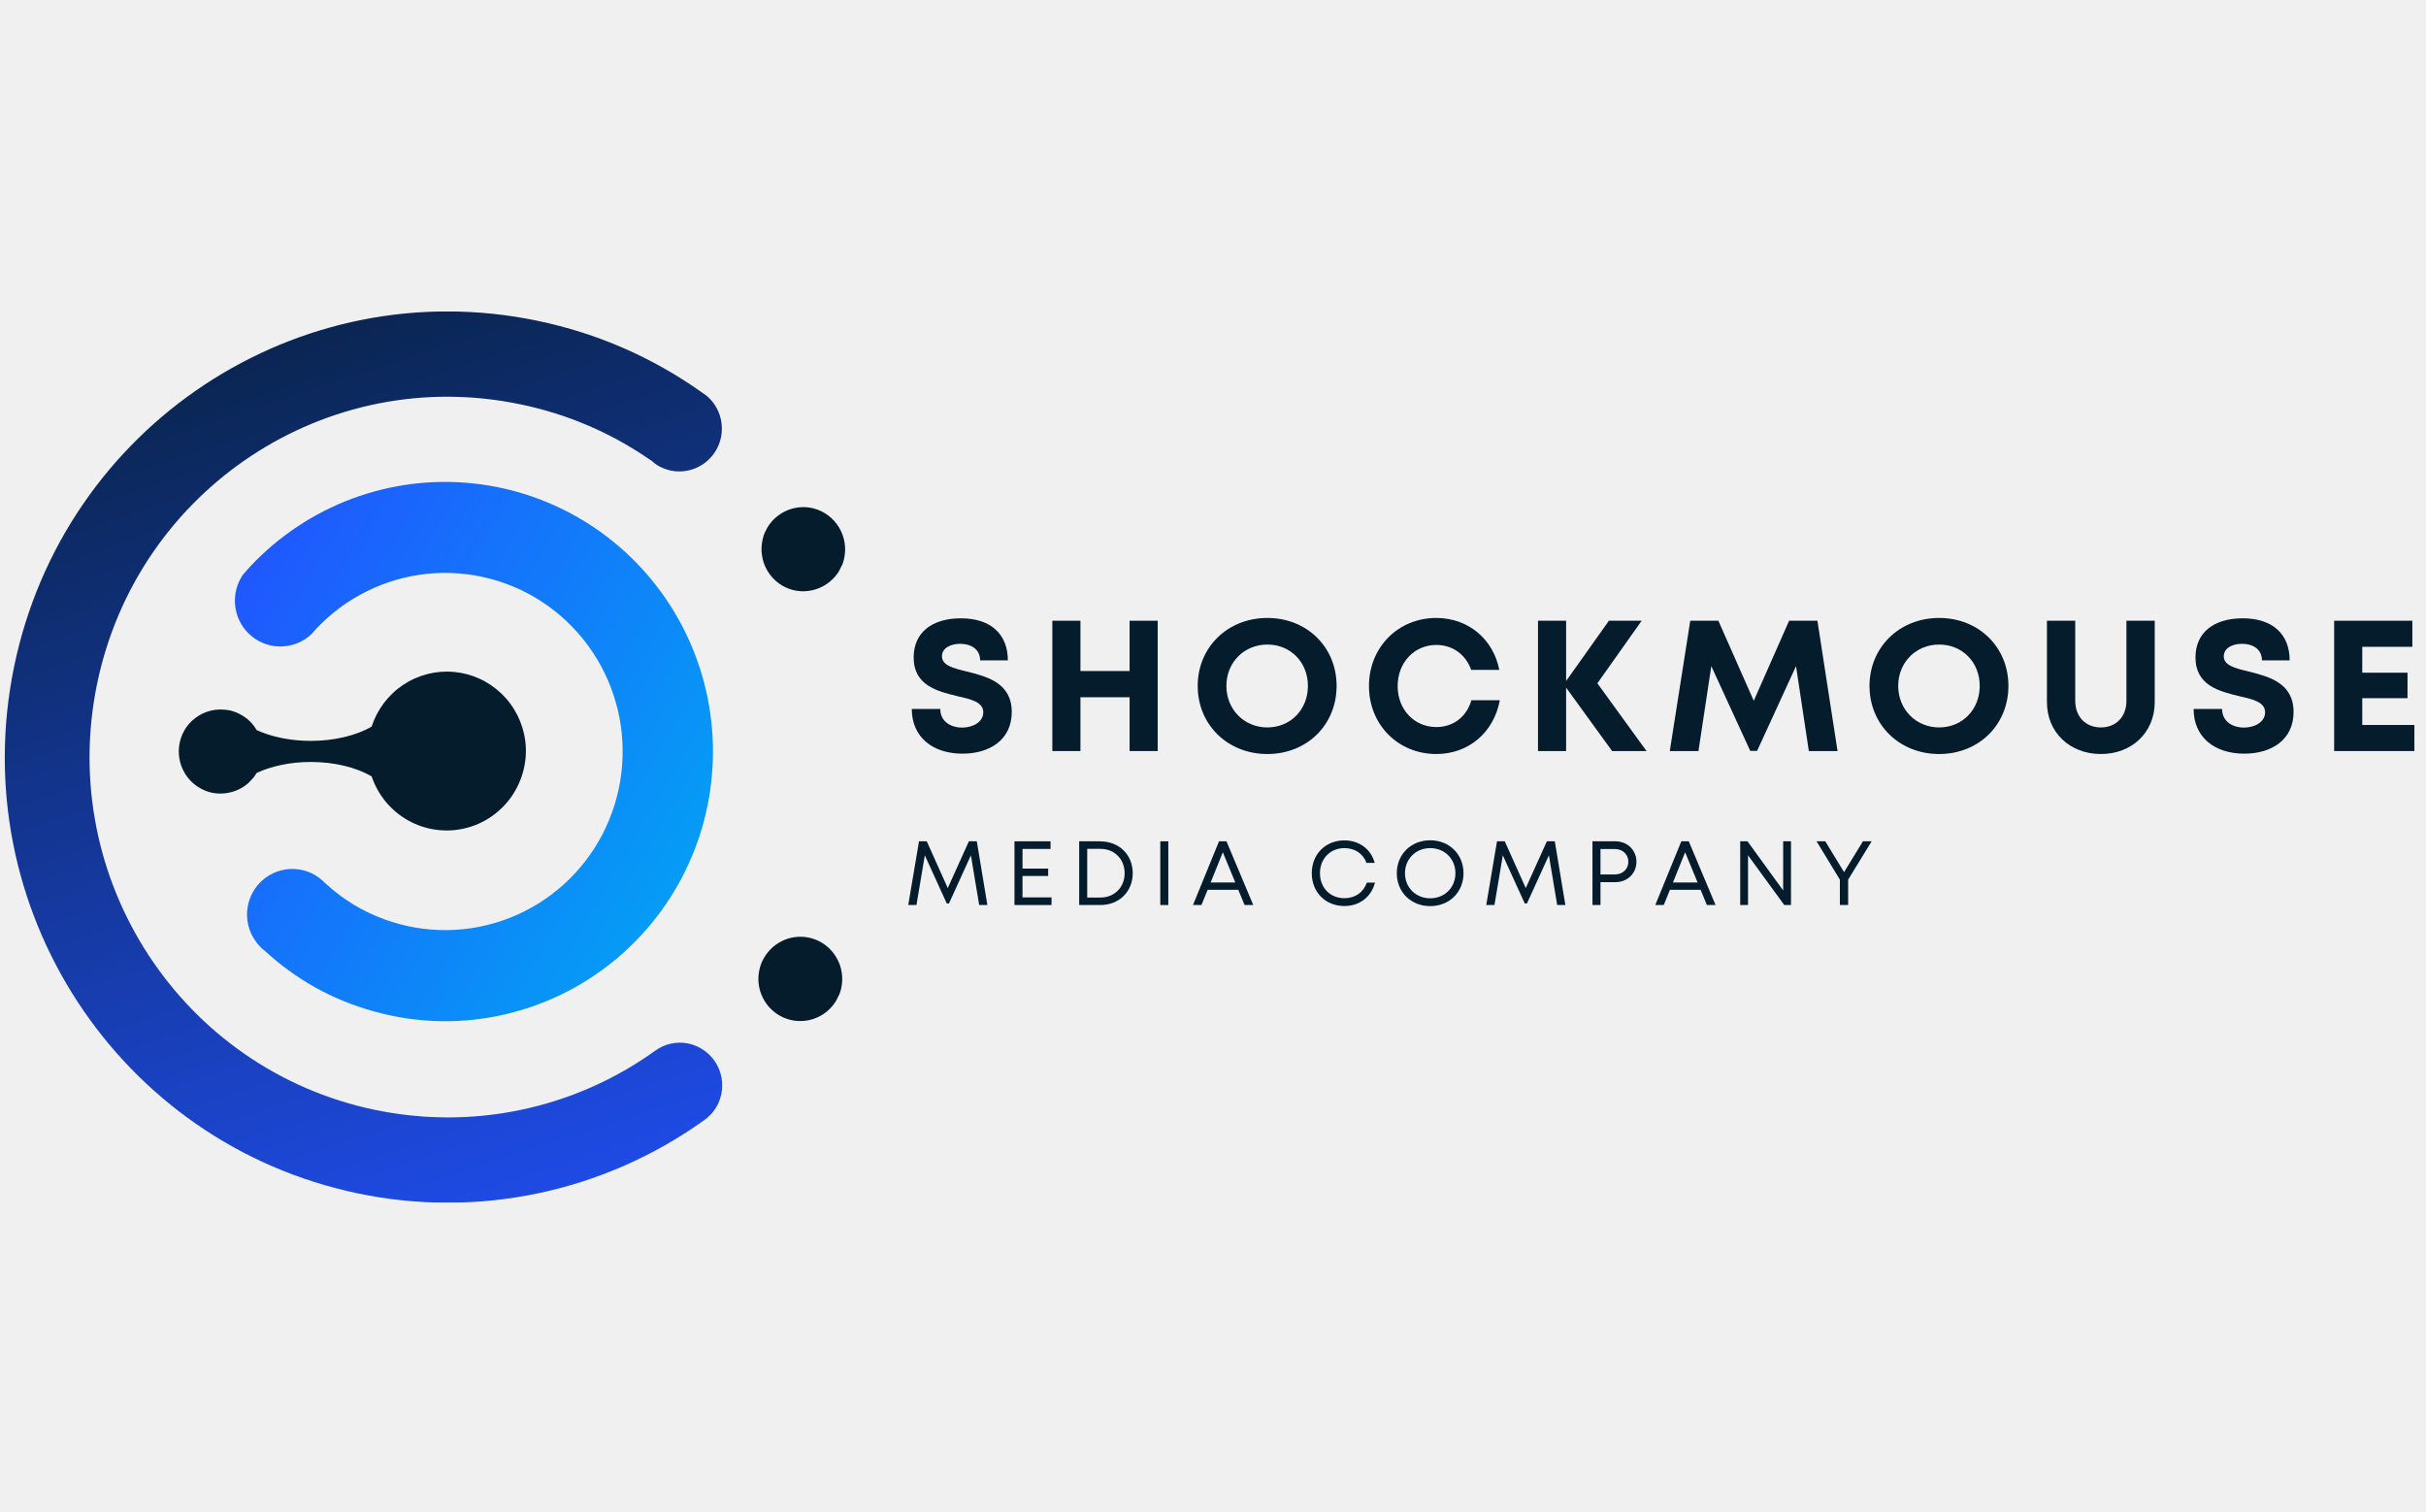
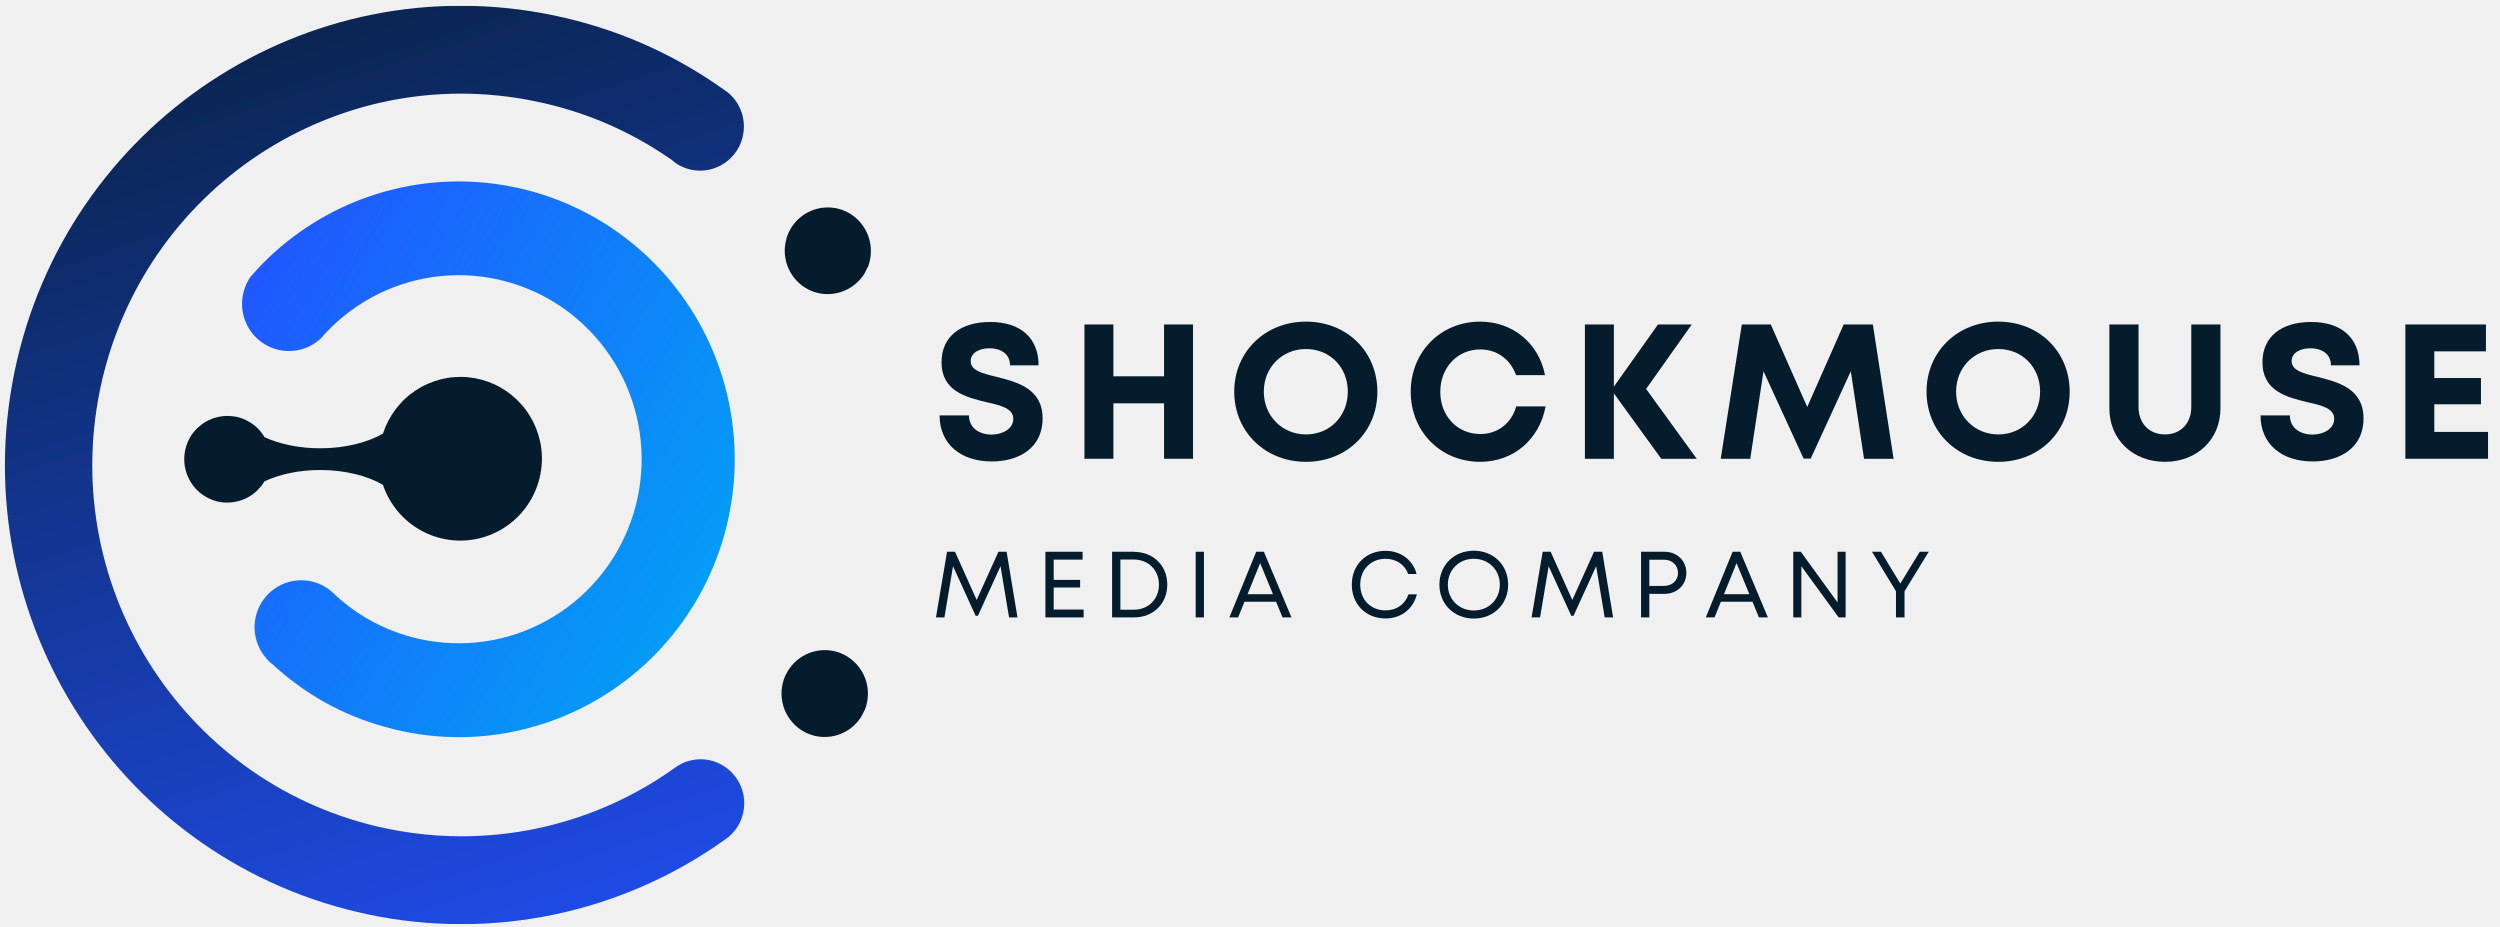
- <svg xmlns="http://www.w3.org/2000/svg" xmlns:xlink="http://www.w3.org/1999/xlink" width="175px" height="109px" viewBox="0 0 294 109" version="1.1">
+ <svg xmlns="http://www.w3.org/2000/svg" xmlns:xlink="http://www.w3.org/1999/xlink" viewBox="0 0 294 109" version="1.1">
  <defs>
    <polygon id="path-1" points="0.5 0.68 88 0.68 88 108.68 0.5 108.68" />
    <path d="M83.426,89.395 C82.719,89.246 82.012,89.25 81.305,89.406 C80.598,89.562 79.953,89.855 79.371,90.285 C77.398,91.699 75.32,92.938 73.141,94 C70.961,95.062 68.707,95.934 66.379,96.613 C64.055,97.297 61.688,97.777 59.281,98.055 C56.875,98.336 54.461,98.414 52.043,98.285 L51.352,98.246 C49.367,98.109 47.398,97.84 45.449,97.434 C21.977,92.543 6.902,69.434 11.762,45.828 C16.625,22.227 39.586,7.035 63.039,11.93 C68.785,13.117 74.07,15.387 78.898,18.738 L78.918,18.738 C79.207,19.008 79.52,19.242 79.863,19.434 C80.324,19.68 80.809,19.859 81.32,19.969 C81.887,20.082 82.461,20.098 83.035,20.02 C83.605,19.938 84.152,19.766 84.668,19.5 C85.184,19.238 85.645,18.895 86.043,18.473 C86.445,18.051 86.77,17.578 87.012,17.047 C87.254,16.52 87.402,15.965 87.457,15.383 C87.516,14.801 87.473,14.23 87.34,13.66 C87.203,13.094 86.977,12.566 86.664,12.074 C86.352,11.586 85.965,11.16 85.512,10.801 L85.492,10.801 L85.156,10.562 L85.078,10.504 C79.023,6.215 72.375,3.32 65.125,1.809 C36.121,-4.23 7.73,14.523 1.707,43.73 C-4.312,72.938 14.34,101.492 43.363,107.551 C46.961,108.305 50.602,108.68 54.277,108.68 C57.953,108.68 61.59,108.301 65.188,107.547 C68.785,106.793 72.27,105.676 75.641,104.199 C79.012,102.723 82.195,100.918 85.195,98.781 L85.293,98.719 L85.512,98.543 L85.609,98.484 C86.555,97.703 87.16,96.715 87.418,95.512 C87.488,95.18 87.524,94.844 87.524,94.504 C87.527,94.164 87.496,93.828 87.434,93.492 C87.367,93.16 87.273,92.836 87.145,92.52 C87.02,92.207 86.863,91.906 86.68,91.621 C86.492,91.34 86.281,91.074 86.043,90.832 C85.809,90.59 85.551,90.375 85.27,90.184 C84.992,89.992 84.699,89.832 84.387,89.699 C84.078,89.562 83.754,89.465 83.426,89.395 Z" id="path-3" />
    <linearGradient x1="37.085%" y1="-4.575%" x2="68.519%" y2="100.772%" id="linearGradient-5">
      <stop stop-color="#051C2C" offset="0%" />
      <stop stop-color="#2251FF" offset="100%" />
    </linearGradient>
    <polygon id="path-6" points="0 0 10.5 0 10.5 11 0 11" />
    <path d="M6.578,0.543 C6.047,0.41 5.512,0.367 4.969,0.406 C4.426,0.449 3.902,0.574 3.398,0.785 C2.898,0.996 2.441,1.281 2.027,1.637 C1.613,1.996 1.27,2.41 0.988,2.879 C0.91,3.059 0.812,3.215 0.73,3.375 C0.594,3.652 0.496,3.941 0.438,4.246 C0.355,4.57 0.309,4.898 0.289,5.234 C0.273,5.57 0.289,5.902 0.34,6.234 C0.387,6.566 0.469,6.891 0.578,7.203 C0.691,7.52 0.832,7.824 1.004,8.109 C1.172,8.398 1.371,8.664 1.594,8.914 C1.816,9.164 2.062,9.387 2.328,9.59 C2.598,9.789 2.879,9.961 3.18,10.105 C3.48,10.246 3.793,10.359 4.117,10.441 C4.637,10.57 5.16,10.613 5.695,10.574 C6.227,10.535 6.742,10.414 7.238,10.215 C7.73,10.012 8.188,9.742 8.598,9.398 C9.008,9.055 9.359,8.656 9.645,8.207 L10.02,7.453 L10.039,7.453 C10.141,7.215 10.219,6.973 10.277,6.719 C10.355,6.395 10.398,6.066 10.414,5.73 C10.43,5.398 10.41,5.066 10.359,4.734 C10.309,4.402 10.227,4.082 10.113,3.766 C10,3.453 9.859,3.152 9.688,2.867 C9.516,2.578 9.32,2.312 9.094,2.066 C8.871,1.816 8.625,1.594 8.359,1.395 C8.094,1.195 7.809,1.023 7.508,0.879 C7.211,0.738 6.898,0.625 6.578,0.543 Z" id="path-8" />
    <polygon id="path-10" points="0 0 11.5 0 11.5 11 0 11" />
    <path d="M7.223,0.602 C6.695,0.469 6.156,0.426 5.613,0.469 C5.07,0.508 4.551,0.633 4.047,0.844 C3.543,1.055 3.086,1.34 2.672,1.695 C2.262,2.055 1.914,2.469 1.633,2.938 L1.359,3.434 C1.238,3.715 1.141,4.008 1.062,4.305 C0.914,4.895 0.871,5.492 0.934,6.098 C1,6.707 1.164,7.281 1.434,7.828 C1.703,8.375 2.055,8.855 2.496,9.273 C2.938,9.695 3.434,10.023 3.992,10.262 C4.551,10.5 5.129,10.637 5.734,10.664 C6.34,10.695 6.93,10.617 7.508,10.434 C8.086,10.25 8.613,9.973 9.094,9.602 C9.57,9.227 9.973,8.781 10.293,8.266 C10.43,8.027 10.547,7.77 10.664,7.531 L10.684,7.531 C10.785,7.293 10.844,7.059 10.922,6.801 C11,6.473 11.047,6.145 11.062,5.809 C11.078,5.473 11.062,5.141 11.012,4.809 C10.961,4.477 10.883,4.152 10.77,3.836 C10.656,3.523 10.512,3.219 10.34,2.934 C10.168,2.645 9.973,2.379 9.75,2.129 C9.523,1.879 9.277,1.656 9.012,1.457 C8.742,1.258 8.461,1.086 8.16,0.941 C7.855,0.797 7.547,0.684 7.223,0.602 Z" id="path-12" />
    <polygon id="path-14" points="0 0 43 0 43 20 0 20" />
    <path d="M42.648,8.68 C42.578,8.145 42.461,7.613 42.301,7.098 C42.141,6.578 41.938,6.078 41.695,5.594 C41.449,5.109 41.168,4.652 40.844,4.215 C40.523,3.777 40.168,3.375 39.777,3 C39.387,2.625 38.969,2.285 38.523,1.98 C38.078,1.676 37.609,1.41 37.117,1.188 C36.625,0.961 36.121,0.781 35.598,0.641 C35.078,0.504 34.547,0.41 34.012,0.363 C33.473,0.312 32.938,0.309 32.398,0.352 C31.859,0.395 31.332,0.484 30.809,0.617 C30.285,0.75 29.777,0.926 29.285,1.145 C28.789,1.363 28.32,1.621 27.867,1.922 C27.418,2.223 26.996,2.555 26.605,2.926 C26.211,3.297 25.852,3.699 25.523,4.133 C25.199,4.562 24.91,5.02 24.66,5.5 C24.41,5.98 24.203,6.48 24.035,6.996 C22.148,8.066 19.551,8.719 16.656,8.719 C14.18,8.719 11.895,8.227 10.105,7.414 C9.648,6.625 9.027,6.012 8.234,5.57 C7.848,5.344 7.434,5.172 6.996,5.059 C6.738,4.996 6.473,4.957 6.211,4.938 C5.477,4.867 4.766,4.953 4.07,5.195 C3.379,5.438 2.766,5.812 2.234,6.324 L2.215,6.324 L1.84,6.738 C1.641,6.965 1.473,7.207 1.328,7.473 C1.164,7.766 1.031,8.07 0.926,8.387 C0.82,8.707 0.746,9.031 0.703,9.367 C0.664,9.699 0.656,10.035 0.68,10.367 C0.703,10.703 0.758,11.031 0.848,11.355 C0.938,11.68 1.055,11.992 1.207,12.293 C1.355,12.59 1.531,12.875 1.738,13.141 C1.941,13.402 2.172,13.645 2.426,13.867 C2.676,14.086 2.949,14.277 3.238,14.441 C4.16,14.969 5.152,15.184 6.211,15.078 C6.477,15.051 6.738,15.004 6.996,14.938 C7.816,14.73 8.535,14.34 9.16,13.77 L9.73,13.156 C9.73,13.145 9.738,13.137 9.75,13.137 L10.105,12.602 C11.895,11.77 14.18,11.273 16.656,11.273 C19.551,11.273 22.148,11.93 24.035,13.016 C24.227,13.578 24.465,14.121 24.754,14.641 C25.043,15.156 25.379,15.645 25.754,16.102 C26.133,16.559 26.551,16.977 27.004,17.355 C27.461,17.734 27.945,18.066 28.461,18.355 C28.977,18.645 29.516,18.883 30.078,19.074 C30.637,19.262 31.207,19.398 31.793,19.48 C32.379,19.562 32.965,19.59 33.555,19.566 C34.145,19.539 34.73,19.457 35.305,19.324 C35.879,19.188 36.438,19.004 36.977,18.766 C37.52,18.527 38.035,18.238 38.523,17.906 C39.012,17.57 39.465,17.195 39.887,16.777 C40.305,16.359 40.684,15.906 41.02,15.418 C41.355,14.93 41.645,14.414 41.887,13.871 C42.129,13.328 42.32,12.77 42.461,12.191 C42.598,11.613 42.684,11.027 42.719,10.434 C42.75,9.84 42.727,9.25 42.648,8.66 L42.648,8.68 Z" id="path-16" />
    <polygon id="path-18" points="0 0 59 0 59 66 0 66" />
    <path d="M17.293,64.492 C19.977,65.246 22.715,65.645 25.5,65.688 C28.289,65.727 31.035,65.406 33.742,64.73 L34.883,64.414 L34.902,64.414 C35.5,64.242 36.094,64.051 36.68,63.844 C37.266,63.637 37.848,63.414 38.418,63.172 C38.992,62.934 39.559,62.676 40.121,62.402 C40.68,62.129 41.23,61.84 41.773,61.535 C42.316,61.23 42.848,60.906 43.375,60.57 C43.898,60.234 44.41,59.887 44.918,59.52 C45.422,59.152 45.914,58.773 46.398,58.379 C46.879,57.984 47.352,57.578 47.809,57.156 C48.27,56.734 48.715,56.301 49.152,55.852 C49.586,55.406 50.008,54.945 50.414,54.473 C50.824,54 51.219,53.52 51.602,53.023 C51.98,52.531 52.348,52.023 52.699,51.508 C53.051,50.992 53.387,50.469 53.711,49.934 C54.031,49.398 54.34,48.852 54.629,48.301 C54.922,47.746 55.195,47.188 55.453,46.617 C55.711,46.047 55.957,45.473 56.18,44.891 C56.406,44.309 56.617,43.719 56.809,43.125 C57,42.527 57.176,41.93 57.336,41.324 C57.492,40.719 57.633,40.109 57.758,39.496 C57.879,38.883 57.988,38.266 58.074,37.648 C58.164,37.027 58.234,36.406 58.285,35.781 C58.34,35.16 58.375,34.535 58.391,33.91 C58.406,33.285 58.406,32.66 58.391,32.035 C58.371,31.41 58.332,30.785 58.281,30.16 C58.227,29.539 58.152,28.918 58.062,28.297 C57.973,27.68 57.867,27.062 57.742,26.449 C57.617,25.836 57.477,25.227 57.316,24.621 C57.156,24.02 56.98,23.418 56.785,22.824 C56.59,22.23 56.379,21.641 56.152,21.059 C55.926,20.477 55.684,19.902 55.422,19.332 C55.16,18.766 54.887,18.203 54.594,17.652 C54.301,17.102 53.992,16.559 53.672,16.023 C53.348,15.488 53.008,14.965 52.656,14.449 C52.301,13.934 51.934,13.43 51.551,12.938 C51.172,12.441 50.773,11.961 50.367,11.488 C49.957,11.02 49.535,10.559 49.098,10.113 C48.66,9.668 48.215,9.234 47.754,8.812 C47.293,8.395 46.82,7.984 46.336,7.594 C45.855,7.199 45.359,6.82 44.855,6.457 C44.348,6.094 43.832,5.742 43.309,5.406 C42.781,5.074 42.25,4.754 41.707,4.449 C41.16,4.145 40.609,3.859 40.051,3.586 C39.492,3.312 38.922,3.059 38.348,2.82 C37.773,2.578 37.195,2.359 36.605,2.152 C36.02,1.945 35.426,1.758 34.828,1.586 C34.23,1.414 33.629,1.262 33.023,1.125 C32.414,0.988 31.805,0.871 31.191,0.77 C30.578,0.668 29.961,0.582 29.344,0.52 C28.727,0.453 28.105,0.402 27.484,0.375 C26.863,0.344 26.242,0.332 25.621,0.34 C25,0.344 24.379,0.367 23.758,0.41 C23.137,0.453 22.52,0.512 21.902,0.59 C21.285,0.668 20.672,0.766 20.059,0.879 C19.449,0.992 18.84,1.121 18.238,1.27 C17.633,1.418 17.035,1.582 16.438,1.766 C15.844,1.949 15.254,2.148 14.672,2.367 C14.09,2.582 13.512,2.816 12.945,3.066 C12.375,3.32 11.812,3.586 11.258,3.867 C10.703,4.152 10.156,4.449 9.617,4.766 C9.082,5.078 8.555,5.41 8.035,5.754 C7.516,6.098 7.008,6.457 6.512,6.832 C6.012,7.207 5.523,7.594 5.047,7.996 C4.574,8.398 4.109,8.816 3.656,9.246 C3.203,9.676 2.766,10.117 2.336,10.57 L1.492,11.523 C1.379,11.664 1.281,11.816 1.195,11.977 C0.867,12.555 0.648,13.172 0.539,13.828 C0.434,14.484 0.441,15.137 0.566,15.789 C0.691,16.441 0.926,17.055 1.27,17.621 C1.613,18.188 2.047,18.68 2.566,19.09 C3.082,19.5 3.656,19.809 4.285,20.012 C4.914,20.219 5.559,20.305 6.219,20.273 C6.879,20.246 7.516,20.102 8.121,19.844 C8.73,19.582 9.273,19.227 9.758,18.77 L10.266,18.195 C11.148,17.25 12.109,16.391 13.145,15.617 C14.18,14.844 15.277,14.172 16.434,13.598 C17.59,13.023 18.789,12.555 20.027,12.199 C21.266,11.84 22.527,11.598 23.812,11.469 C25.094,11.34 26.379,11.328 27.664,11.43 C28.949,11.535 30.215,11.75 31.461,12.086 C32.707,12.418 33.914,12.859 35.082,13.41 C36.25,13.961 37.359,14.613 38.41,15.363 C39.461,16.113 40.438,16.957 41.336,17.883 C42.238,18.812 43.051,19.812 43.77,20.891 C44.492,21.965 45.113,23.094 45.633,24.281 C46.152,25.469 46.562,26.695 46.863,27.957 C47.164,29.219 47.352,30.496 47.422,31.793 C47.496,33.09 47.453,34.379 47.293,35.668 C47.137,36.957 46.863,38.219 46.48,39.457 C46.094,40.695 45.605,41.891 45.008,43.039 C44.406,44.191 43.715,45.277 42.922,46.301 C42.129,47.324 41.254,48.27 40.293,49.137 C39.332,50 38.301,50.773 37.203,51.449 C36.102,52.129 34.953,52.703 33.75,53.176 C32.551,53.645 31.316,54.004 30.051,54.254 C28.785,54.5 27.508,54.633 26.219,54.648 C24.93,54.664 23.648,54.562 22.375,54.348 C21.105,54.133 19.863,53.805 18.648,53.363 C15.965,52.398 13.57,50.945 11.469,49.008 C11.449,49.008 11.449,49.008 11.449,48.988 L10.996,48.57 C10.75,48.359 10.488,48.168 10.207,47.996 C9.645,47.664 9.035,47.438 8.391,47.32 C7.746,47.207 7.098,47.207 6.453,47.324 C5.809,47.441 5.203,47.668 4.637,48.004 C4.07,48.34 3.582,48.762 3.168,49.273 C2.754,49.789 2.441,50.355 2.23,50.98 C2.02,51.605 1.922,52.25 1.938,52.91 C1.957,53.57 2.09,54.207 2.332,54.82 C2.578,55.434 2.922,55.984 3.359,56.473 C3.547,56.703 3.758,56.906 3.992,57.086 L4.012,57.086 C7.844,60.633 12.273,63.102 17.293,64.492 Z" id="path-20" />
    <linearGradient x1="81.092%" y1="70.168%" x2="17.479%" y2="32.355%" id="linearGradient-22">
      <stop stop-color="#00A9F4" offset="0%" />
      <stop stop-color="#2251FF" offset="100%" />
    </linearGradient>
  </defs>
  <g id="Page-1" stroke="none" stroke-width="1" fill="none" fill-rule="evenodd">
    <g id="Artboard" transform="translate(-229, -171)">
      <g id="Shockmouse" transform="translate(229, 171)">
        <g id="Group-2">
          <g id="Clipped">
            <mask id="mask-2" fill="white">
              <use xlink:href="#path-1" />
            </mask>
            <g id="Path" />
            <g mask="url(#mask-2)">
              <mask id="mask-4" fill="white">
                <use xlink:href="#path-3" />
              </mask>
              <g id="Path" />
              <polygon id="Path" fill="url(#linearGradient-5)" fill-rule="nonzero" mask="url(#mask-4)" points="4.078 -16.711 -20.809 104.238 83.949 126.07 108.836 5.121" />
            </g>
          </g>
          <g id="Clipped" transform="translate(92, 24)">
            <mask id="mask-7" fill="white">
              <use xlink:href="#path-6" />
            </mask>
            <g id="Path" />
            <g mask="url(#mask-7)">
              <mask id="mask-9" fill="white">
                <use xlink:href="#path-8" />
              </mask>
              <g id="Path" />
              <polygon id="Path" fill="#051C2C" fill-rule="nonzero" mask="url(#mask-9)" points="0.691 -1.664 -1.746 10.191 10.012 12.641 12.449 0.789" />
            </g>
          </g>
          <g id="Clipped" transform="translate(91, 76)">
            <mask id="mask-11" fill="white">
              <use xlink:href="#path-10" />
            </mask>
            <g id="Path" />
            <g mask="url(#mask-11)">
              <mask id="mask-13" fill="white">
                <use xlink:href="#path-12" />
              </mask>
              <g id="Path" />
              <polygon id="Path" fill="#051C2C" fill-rule="nonzero" mask="url(#mask-13)" points="1.293 -1.613 -1.156 10.273 10.66 12.734 13.105 0.848" />
            </g>
          </g>
          <g id="Clipped" transform="translate(21, 44)">
            <mask id="mask-15" fill="white">
              <use xlink:href="#path-14" />
            </mask>
            <g id="Path" />
            <g mask="url(#mask-15)">
              <mask id="mask-17" fill="white">
                <use xlink:href="#path-16" />
              </mask>
              <g id="Path" />
              <polygon id="Path" fill="#051C2C" fill-rule="nonzero" mask="url(#mask-17)" points="2.387 -8.102 -3.148 18.797 41.02 28.004 46.555 1.102" />
            </g>
          </g>
          <g id="Clipped" transform="translate(28, 21)">
            <mask id="mask-19" fill="white">
              <use xlink:href="#path-18" />
            </mask>
            <g id="Path" />
            <g mask="url(#mask-19)">
              <mask id="mask-21" fill="white">
                <use xlink:href="#path-20" />
              </mask>
              <g id="Path" />
              <polygon id="Path" fill="url(#linearGradient-22)" fill-rule="nonzero" mask="url(#mask-21)" points="85.215 14.559 13.043 -23.738 -26.375 51.504 45.797 89.797" />
            </g>
          </g>
        </g>
        <g id="Group-3" transform="translate(109, 36)" fill="#051C2C" fill-rule="nonzero">
          <g id="Group" transform="translate(0, 28)">
            <g id="glyph-1-0" transform="translate(0.595273, 0.608955)">
              <polygon id="Path" points="10.062 8 8.781 0.277 7.82 0.277 5.262 5.949 2.715 0.277 1.777 0.277 0.473 8 1.469 8 2.48 1.977 5.141 7.812 5.406 7.812 8.066 1.977 9.07 8" />
            </g>
          </g>
          <g id="glyph-0-0" transform="translate(0.595273, 0.951477)">
            <path d="M7.039,17.316 C10.309,17.316 13.016,15.668 13.016,12.262 C13.016,8.719 9.992,7.977 7.602,7.367 C5.91,6.961 4.559,6.621 4.559,5.516 C4.559,4.48 5.664,4.004 6.77,4.004 C8.055,4.004 9.184,4.637 9.184,6.012 L12.543,6.012 C12.543,2.855 10.492,0.914 6.859,0.914 C3.363,0.914 1.129,2.629 1.129,5.652 C1.129,9.059 4.016,9.758 6.406,10.344 C8.121,10.727 9.566,11.066 9.566,12.309 C9.566,13.48 8.301,14.156 7.016,14.156 C5.617,14.156 4.355,13.414 4.355,11.902 L0.902,11.902 C0.902,15.285 3.406,17.316 7.039,17.316 Z" id="Path" />
          </g>
          <g id="Group" transform="translate(17, 1)">
            <g id="glyph-0-1" transform="translate(0.724863, 0.951477)">
              <polygon id="Path" points="10.168 0.207 10.168 6.301 4.211 6.301 4.211 0.207 0.805 0.207 0.805 16 4.211 16 4.211 9.48 10.168 9.48 10.168 16 13.574 16 13.574 0.207" />
            </g>
          </g>
          <g id="Group" transform="translate(35, 0)">
            <g id="glyph-0-2" transform="translate(0.290785, 0.951477)">
              <path d="M9.293,17.359 C14.102,17.359 17.688,13.82 17.688,9.105 C17.688,4.41 14.102,0.871 9.293,0.871 C4.469,0.871 0.855,4.434 0.855,9.105 C0.855,13.797 4.469,17.359 9.293,17.359 Z M9.293,14.137 C6.477,14.137 4.332,11.945 4.332,9.105 C4.332,6.262 6.477,4.094 9.293,4.094 C12.113,4.094 14.211,6.238 14.211,9.105 C14.211,11.969 12.113,14.137 9.293,14.137 Z" id="Shape" />
            </g>
          </g>
          <g id="Group" transform="translate(56, 0)">
            <g id="glyph-0-3" transform="translate(0.022331, 0.951477)">
              <path d="M9.047,17.359 C12.949,17.359 16.02,14.742 16.738,10.84 L13.289,10.84 C12.723,12.828 11.121,14.09 9.047,14.09 C6.363,14.09 4.355,11.969 4.355,9.125 C4.355,6.285 6.363,4.141 9.047,4.141 C11.031,4.141 12.609,5.312 13.266,7.164 L16.672,7.164 C15.949,3.418 12.883,0.871 9.047,0.871 C4.398,0.871 0.879,4.434 0.879,9.125 C0.879,13.797 4.398,17.359 9.047,17.359 Z" id="Path" />
            </g>
          </g>
          <g id="Group" transform="translate(76, 1)">
            <g id="glyph-0-4" transform="translate(0.580832, 0.951477)">
              <polygon id="Path" points="13.957 16 8 7.789 13.371 0.207 9.398 0.207 4.211 7.516 4.211 0.207 0.805 0.207 0.805 16 4.211 16 4.211 8.309 9.785 16" />
            </g>
          </g>
          <g id="Group" transform="translate(92, 1)">
            <g id="glyph-0-5" transform="translate(0.545083, 0.951477)">
              <polygon id="Path" points="21.141 16 18.703 0.207 15.273 0.207 10.988 9.91 6.699 0.207 3.293 0.207 0.812 16 4.285 16 5.844 5.711 10.559 15.977 11.395 15.977 16.109 5.711 17.664 16" />
            </g>
          </g>
          <g id="Group" transform="translate(116, 0)">
            <g id="glyph-0-2" transform="translate(0.705544, 0.951477)">
              <path d="M9.293,17.359 C14.102,17.359 17.688,13.82 17.688,9.105 C17.688,4.41 14.102,0.871 9.293,0.871 C4.469,0.871 0.855,4.434 0.855,9.105 C0.855,13.797 4.469,17.359 9.293,17.359 Z M9.293,14.137 C6.477,14.137 4.332,11.945 4.332,9.105 C4.332,6.262 6.477,4.094 9.293,4.094 C12.113,4.094 14.211,6.238 14.211,9.105 C14.211,11.969 12.113,14.137 9.293,14.137 Z" id="Shape" />
            </g>
          </g>
          <g id="Group" transform="translate(138, 1)">
            <g id="glyph-0-6" transform="translate(0.437087, 0.951477)">
              <path d="M7.168,16.359 C10.891,16.359 13.688,13.766 13.688,10.066 L13.688,0.207 L10.258,0.207 L10.258,9.91 C10.258,11.871 8.973,13.137 7.168,13.137 C5.34,13.137 4.055,11.871 4.055,9.91 L4.055,0.207 L0.625,0.207 L0.625,10.066 C0.625,13.766 3.422,16.359 7.168,16.359 Z" id="Path" />
            </g>
          </g>
          <g id="Group" transform="translate(155, 0)">
            <g id="glyph-0-0" transform="translate(0.935328, 0.951477)">
              <path d="M7.039,17.316 C10.309,17.316 13.016,15.668 13.016,12.262 C13.016,8.719 9.992,7.977 7.602,7.367 C5.91,6.961 4.559,6.621 4.559,5.516 C4.559,4.48 5.664,4.004 6.77,4.004 C8.055,4.004 9.184,4.637 9.184,6.012 L12.543,6.012 C12.543,2.855 10.492,0.914 6.859,0.914 C3.363,0.914 1.129,2.629 1.129,5.652 C1.129,9.059 4.016,9.758 6.406,10.344 C8.121,10.727 9.566,11.066 9.566,12.309 C9.566,13.48 8.301,14.156 7.016,14.156 C5.617,14.156 4.355,13.414 4.355,11.902 L0.902,11.902 C0.902,15.285 3.406,17.316 7.039,17.316 Z" id="Path" />
            </g>
          </g>
          <g id="Group" transform="translate(173, 1)">
            <g id="glyph-0-7" transform="translate(0.064916, 0.951477)">
              <polygon id="Path" points="4.211 12.84 4.211 9.594 9.695 9.594 9.695 6.504 4.211 6.504 4.211 3.367 10.281 3.367 10.281 0.207 0.805 0.207 0.805 16 10.527 16 10.527 12.84" />
            </g>
          </g>
          <g id="Group" transform="translate(13, 28)">
            <g id="glyph-1-1" transform="translate(0.894123, 0.608955)">
              <polygon id="Path" points="1.02 7.074 1.02 4.48 4.129 4.48 4.129 3.586 1.02 3.586 1.02 1.203 4.418 1.203 4.418 0.277 0.047 0.277 0.047 8 4.539 8 4.539 7.074" />
            </g>
          </g>
          <g id="Group" transform="translate(21, 28)">
            <g id="glyph-1-2" transform="translate(0.737177, 0.608955)">
              <path d="M2.617,0.277 L0.047,0.277 L0.047,8 L2.617,8 C4.891,8 6.535,6.379 6.535,4.141 C6.535,1.91 4.891,0.289 2.617,0.289 L2.617,0.277 Z M2.598,7.094 L1.02,7.094 L1.02,1.191 L2.598,1.191 C4.328,1.191 5.555,2.441 5.555,4.141 C5.555,5.848 4.328,7.094 2.598,7.094 Z" id="Shape" />
            </g>
          </g>
          <g id="Group" transform="translate(31, 28)">
            <g id="glyph-1-3" transform="translate(0.565482, 0.608955)">
              <polygon id="Path" points="0.047 8 1.02 8 1.02 0.277 0.047 0.277" />
            </g>
          </g>
          <g id="Group" transform="translate(35, 28)">
            <g id="glyph-1-4" transform="translate(0.386529, 0.608955)">
              <path d="M6.441,8 L7.492,8 L4.246,0.277 L3.344,0.277 L0.188,8 L1.215,8 L1.965,6.156 L5.68,6.156 L6.441,8 Z M3.805,1.613 L5.316,5.266 L2.328,5.266 L3.805,1.613 Z" id="Shape" />
            </g>
          </g>
          <g id="Group" transform="translate(49, 28)">
            <g id="glyph-1-5" transform="translate(0.451341, 0.608955)">
              <path d="M4.48,8.121 C6.301,8.121 7.734,7.027 8.176,5.285 L7.191,5.285 C6.785,6.465 5.781,7.172 4.48,7.172 C2.758,7.172 1.512,5.926 1.512,4.148 C1.512,2.375 2.758,1.105 4.48,1.105 C5.746,1.105 6.742,1.777 7.148,2.891 L8.141,2.891 C7.699,1.227 6.266,0.168 4.48,0.168 C2.184,0.168 0.52,1.832 0.52,4.148 C0.52,6.457 2.184,8.121 4.48,8.121 Z" id="Path" />
            </g>
          </g>
          <g id="Group" transform="translate(59, 28)">
            <g id="glyph-1-6" transform="translate(0.753905, 0.608955)">
              <path d="M4.566,8.133 C6.906,8.133 8.605,6.422 8.605,4.148 C8.605,1.867 6.906,0.156 4.566,0.156 C2.23,0.156 0.52,1.867 0.52,4.148 C0.52,6.422 2.23,8.133 4.566,8.133 Z M4.566,7.184 C2.812,7.184 1.512,5.871 1.512,4.148 C1.512,2.418 2.812,1.105 4.566,1.105 C6.32,1.105 7.625,2.406 7.625,4.148 C7.625,5.883 6.32,7.184 4.566,7.184 Z" id="Shape" />
            </g>
          </g>
          <g id="Group" transform="translate(70, 28)">
            <g id="glyph-1-0" transform="translate(0.641016, 0.608955)">
              <polygon id="Path" points="10.062 8 8.781 0.277 7.82 0.277 5.262 5.949 2.715 0.277 1.777 0.277 0.473 8 1.469 8 2.48 1.977 5.141 7.812 5.406 7.812 8.066 1.977 9.07 8" />
            </g>
          </g>
          <g id="Group" transform="translate(83, 28)">
            <g id="glyph-1-7" transform="translate(0.939864, 0.608955)">
              <path d="M2.816,0.277 L0.047,0.277 L0.047,8 L1.02,8 L1.02,5.23 L2.816,5.23 C4.285,5.23 5.375,4.172 5.375,2.758 C5.375,1.336 4.273,0.277 2.816,0.277 Z M2.773,4.293 L1.02,4.293 L1.02,1.215 L2.773,1.215 C3.711,1.215 4.395,1.879 4.395,2.758 C4.395,3.641 3.711,4.293 2.773,4.293 Z" id="Shape" />
            </g>
          </g>
          <g id="Group" transform="translate(91, 28)">
            <g id="glyph-1-4" transform="translate(0.411572, 0.608955)">
              <path d="M6.441,8 L7.492,8 L4.246,0.277 L3.344,0.277 L0.188,8 L1.215,8 L1.965,6.156 L5.68,6.156 L6.441,8 Z M3.805,1.613 L5.316,5.266 L2.328,5.266 L3.805,1.613 Z" id="Shape" />
            </g>
          </g>
          <g id="Group" transform="translate(101, 28)">
            <g id="glyph-1-8" transform="translate(0.842832, 0.608955)">
              <polygon id="Path" points="5.254 0.277 5.254 6.234 0.93 0.277 0.047 0.277 0.047 8 0.996 8 0.996 1.977 5.387 8 6.203 8 6.203 0.277" />
            </g>
          </g>
          <g id="Group" transform="translate(110, 28)">
            <g id="glyph-1-9" transform="translate(0.847604, 0.608955)">
              <polygon id="Path" points="6.973 0.277 5.914 0.277 3.629 4.016 1.355 0.277 0.297 0.277 3.121 4.922 3.121 8 4.125 8 4.125 4.922" />
            </g>
          </g>
        </g>
      </g>
    </g>
  </g>
</svg>
